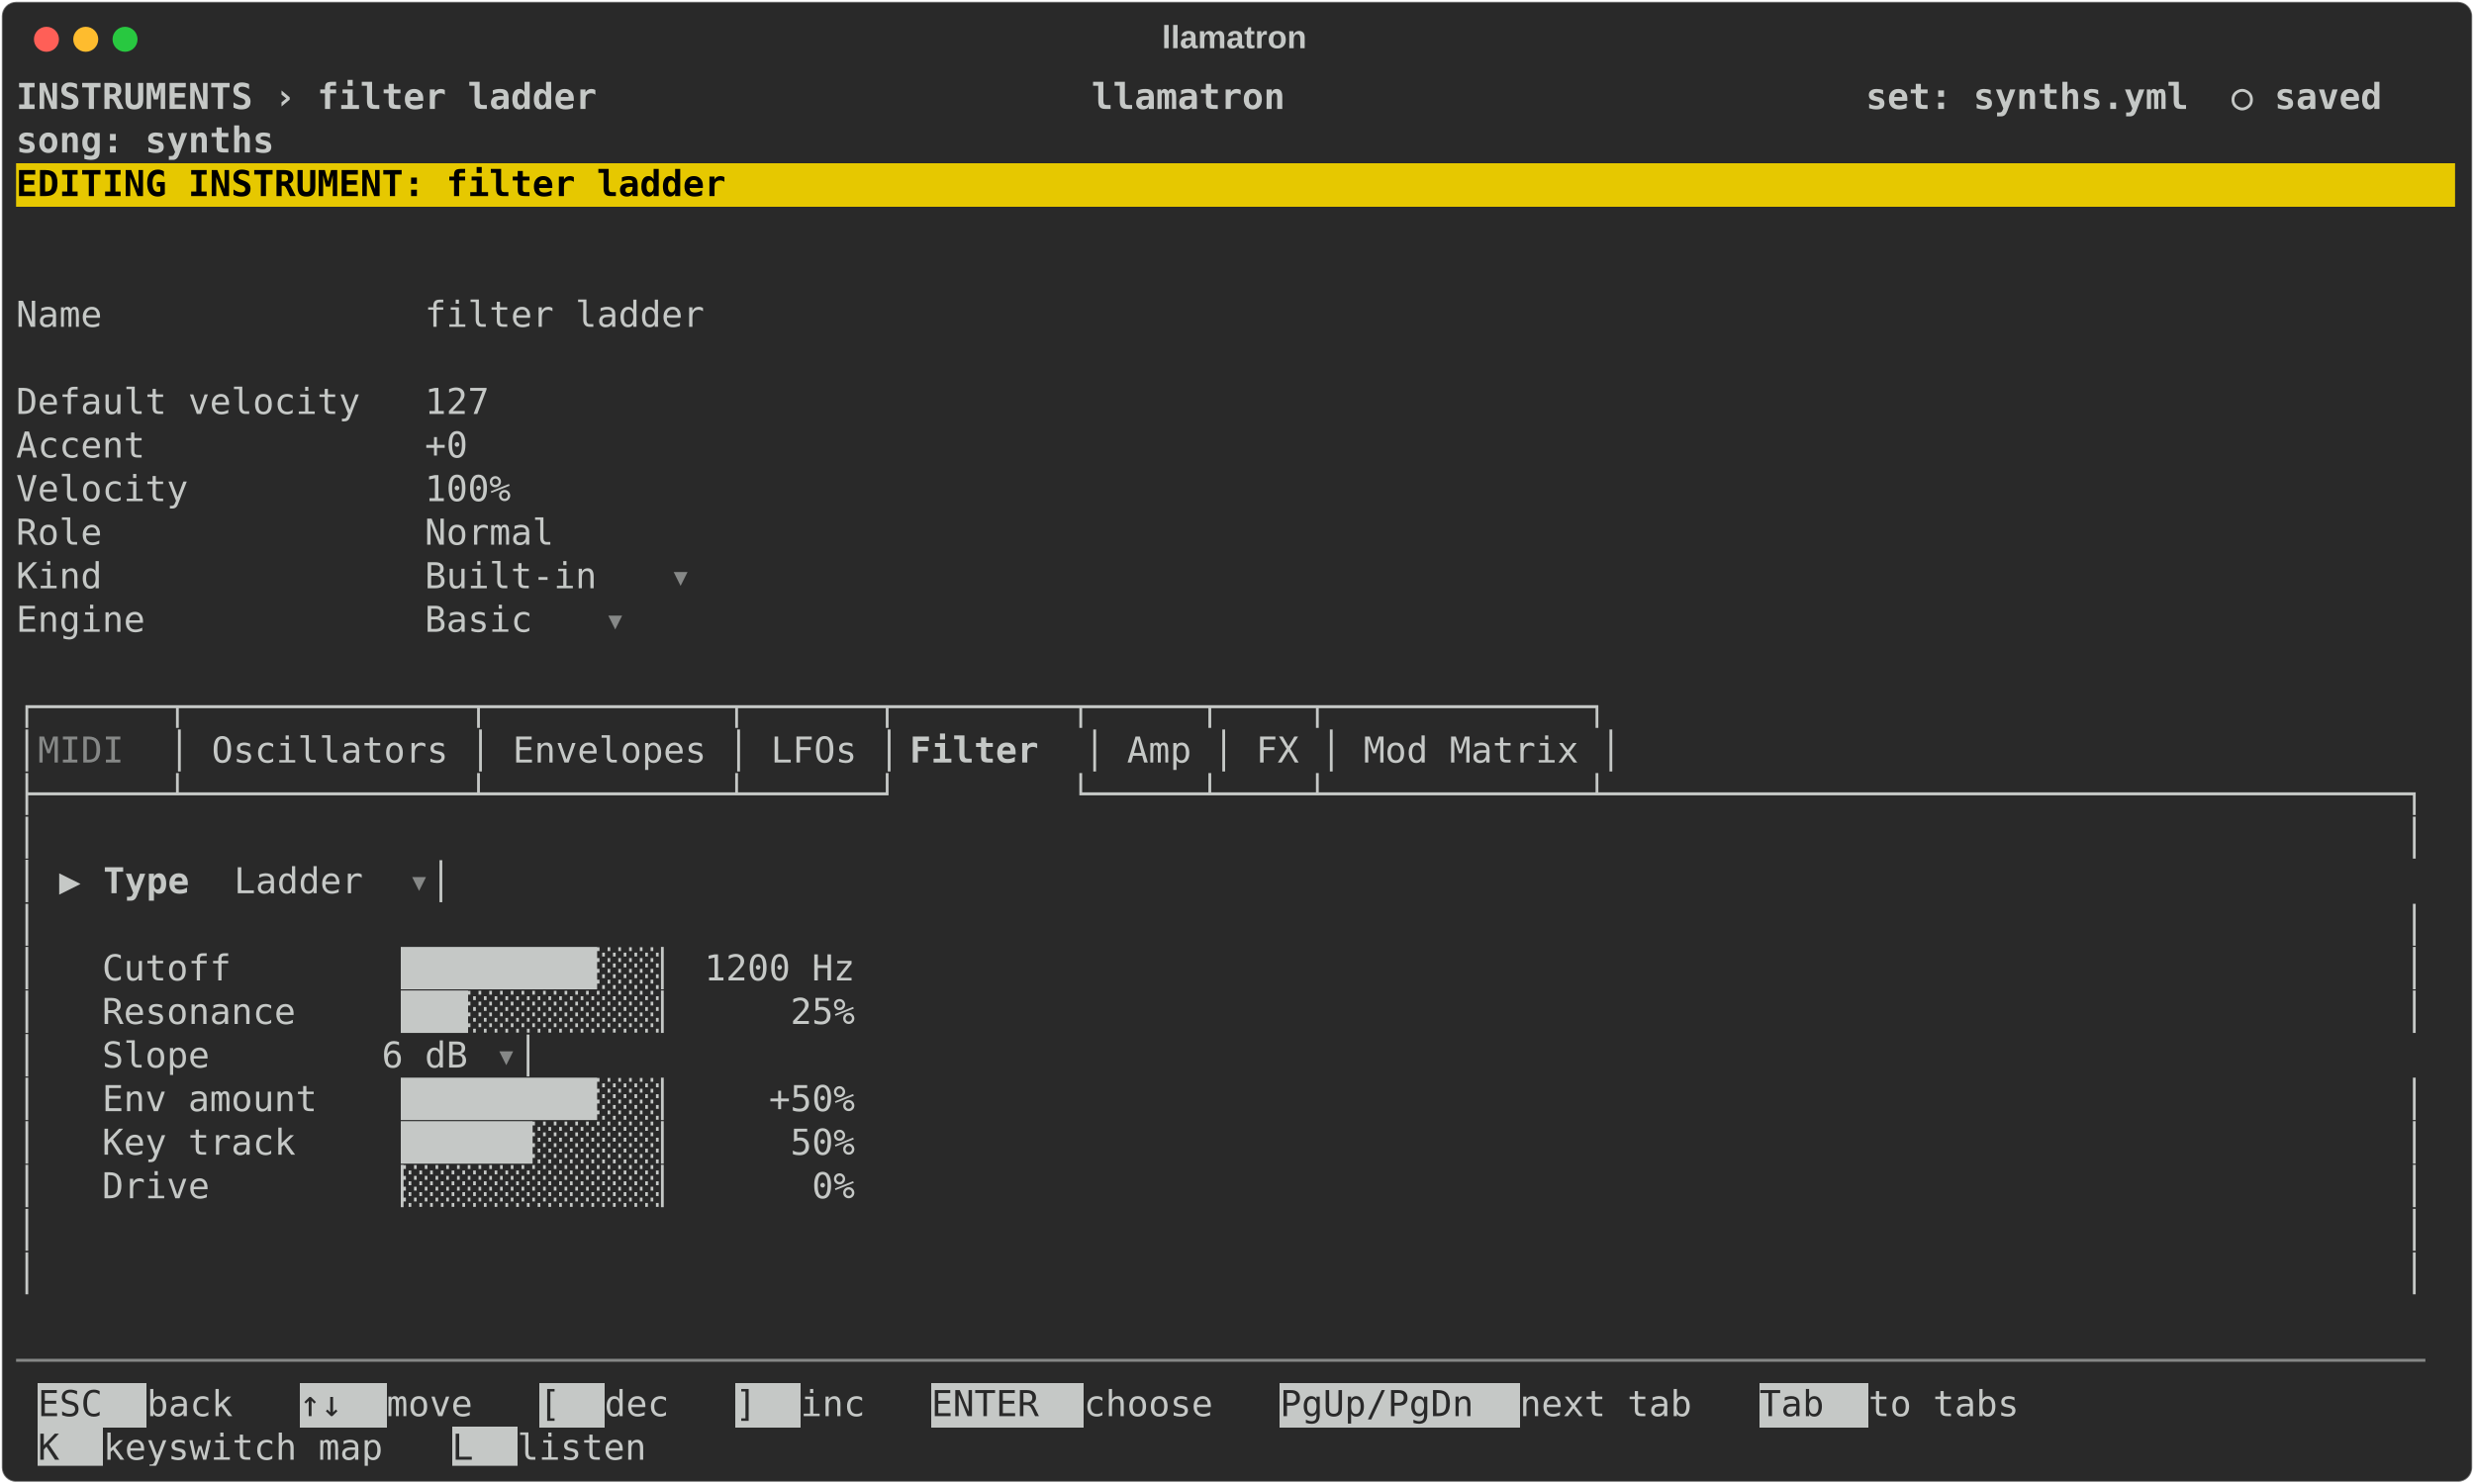
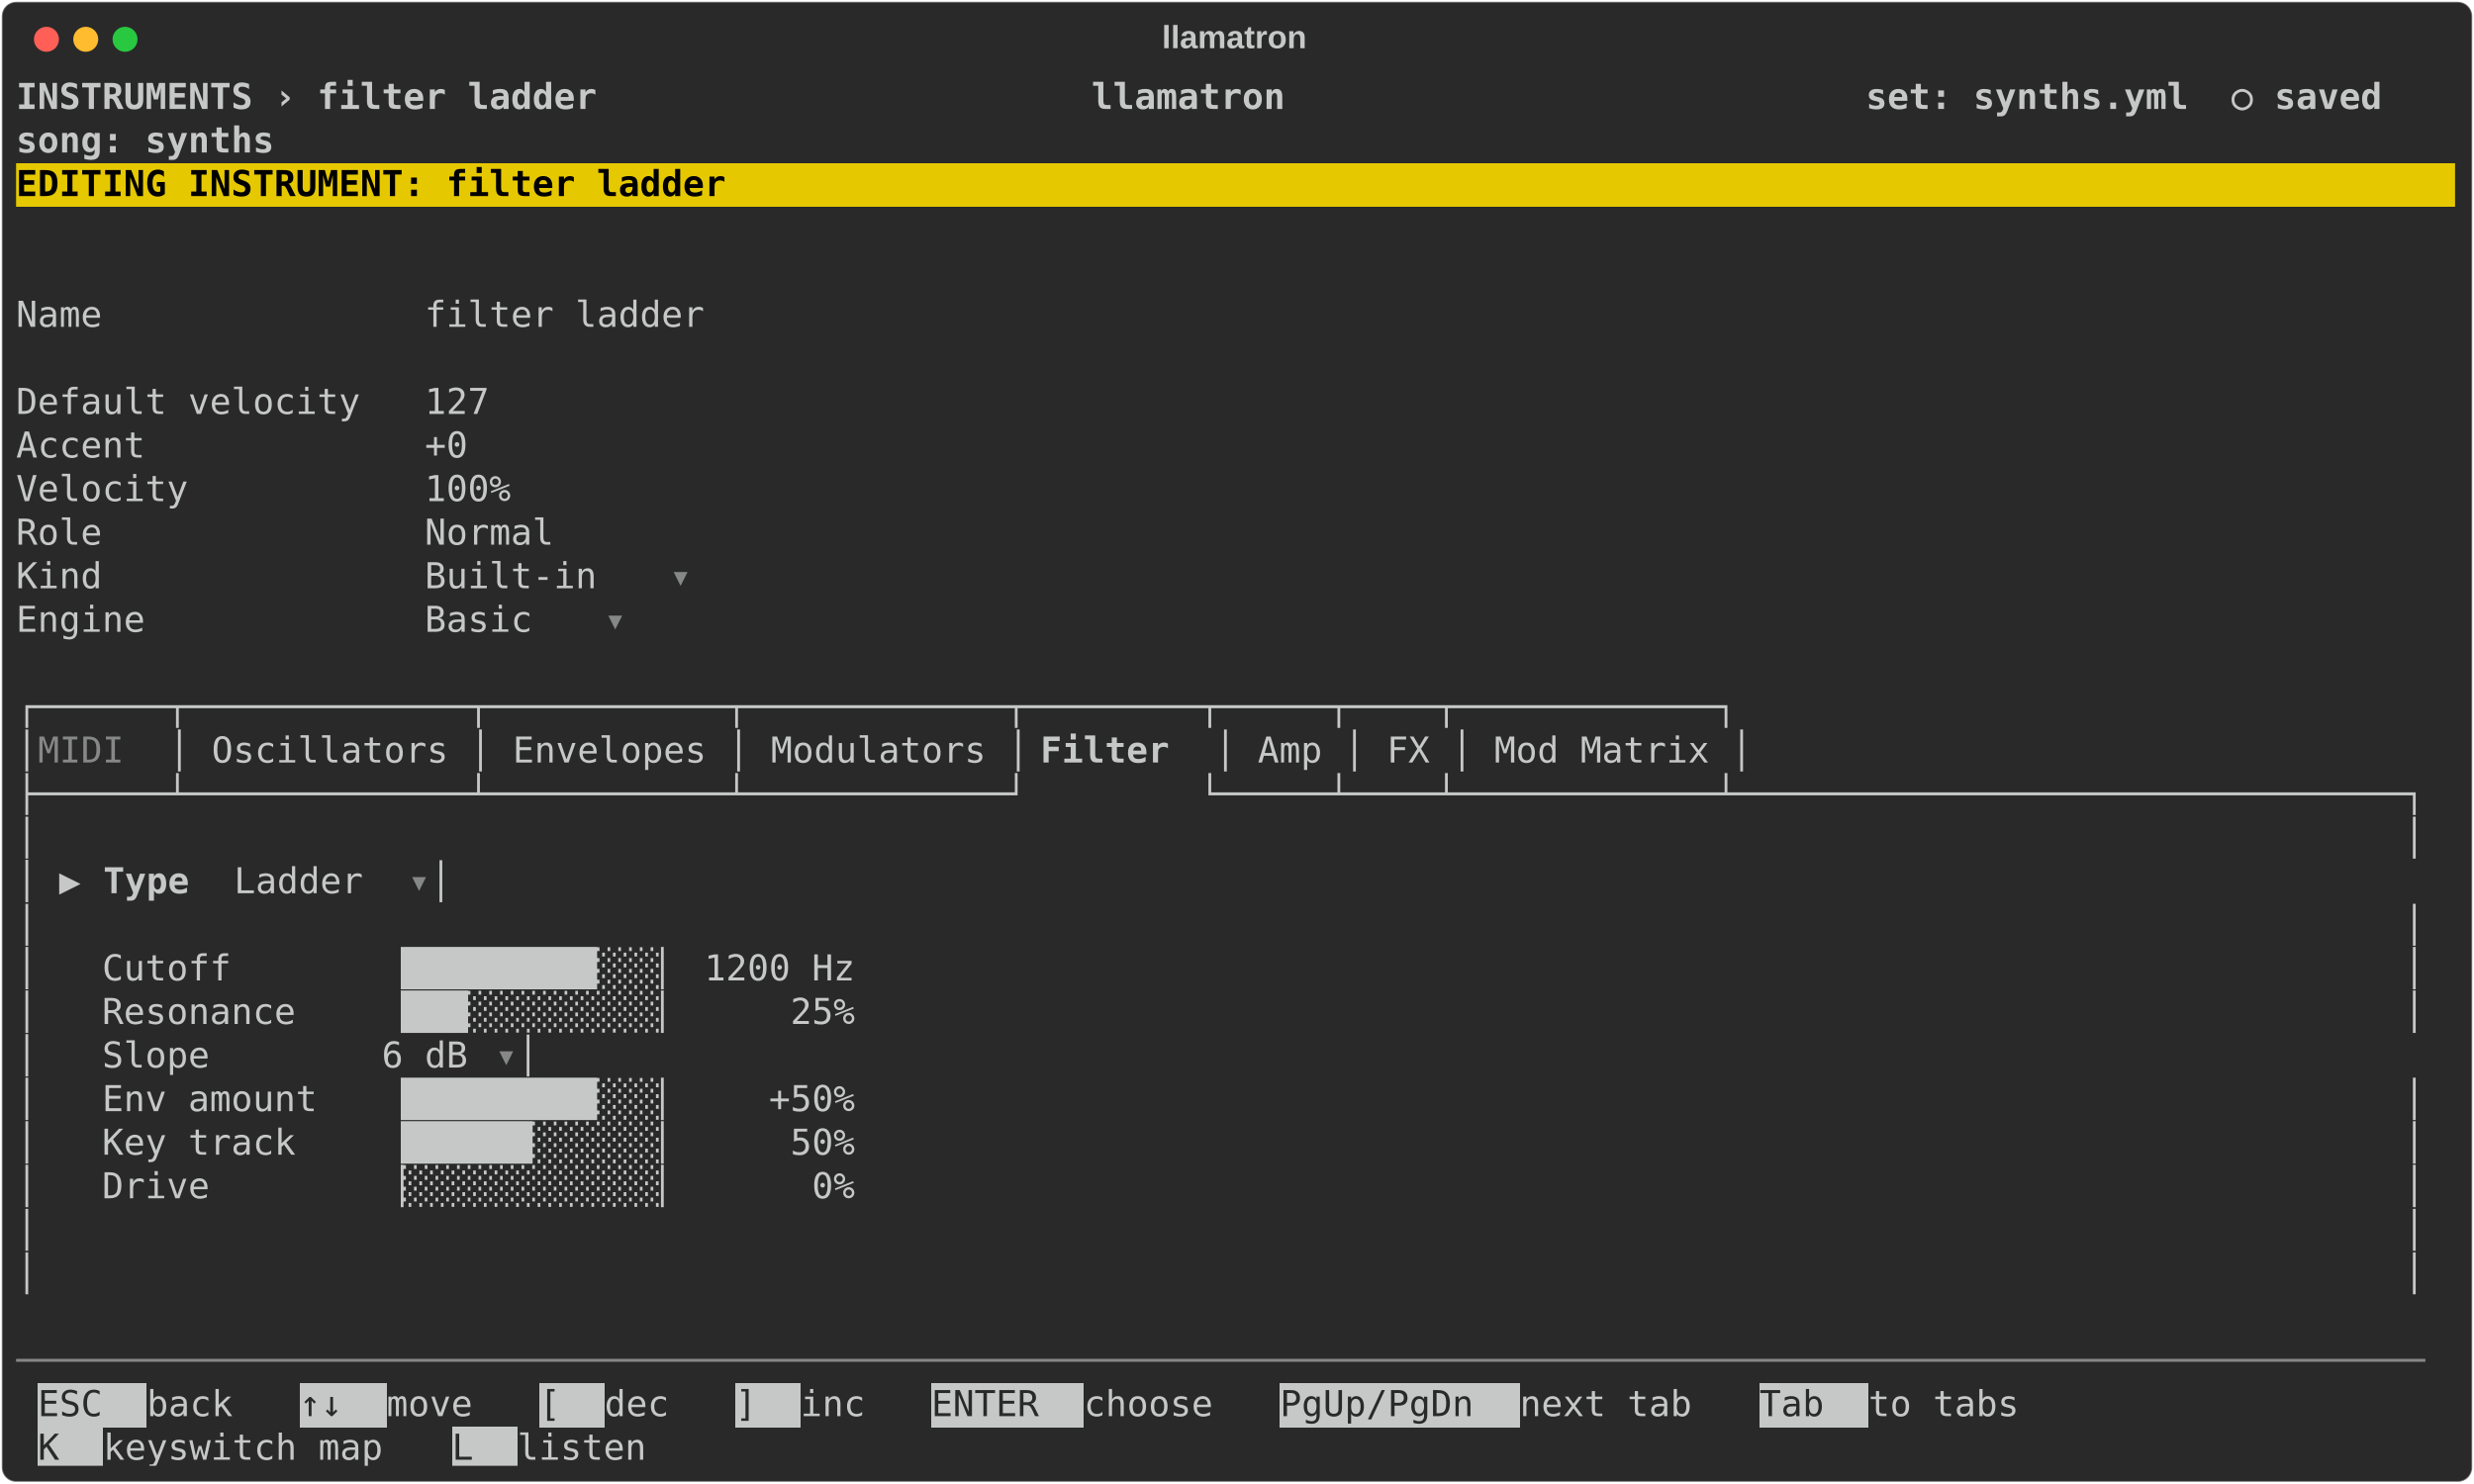
<svg xmlns="http://www.w3.org/2000/svg" class="rich-terminal" viewBox="0 0 1385 830.8">
  <style>

    @font-face {
        font-family: "Fira Code";
        src: local("FiraCode-Regular"),
                url("https://cdnjs.cloudflare.com/ajax/libs/firacode/6.2.0/woff2/FiraCode-Regular.woff2") format("woff2"),
                url("https://cdnjs.cloudflare.com/ajax/libs/firacode/6.2.0/woff/FiraCode-Regular.woff") format("woff");
        font-style: normal;
        font-weight: 400;
    }
    @font-face {
        font-family: "Fira Code";
        src: local("FiraCode-Bold"),
                url("https://cdnjs.cloudflare.com/ajax/libs/firacode/6.2.0/woff2/FiraCode-Bold.woff2") format("woff2"),
                url("https://cdnjs.cloudflare.com/ajax/libs/firacode/6.2.0/woff/FiraCode-Bold.woff") format("woff");
        font-style: bold;
        font-weight: 700;
    }

    .terminal-filter_ladder-matrix {
        font-family: Fira Code, monospace;
        font-size: 20px;
        line-height: 24.4px;
        font-variant-east-asian: full-width;
    }

    .terminal-filter_ladder-title {
        font-size: 18px;
        font-weight: bold;
        font-family: arial;
    }

    .terminal-filter_ladder-r1 { fill: #c5c8c6;font-weight: bold }
.terminal-filter_ladder-r2 { fill: #c5c8c6 }
.terminal-filter_ladder-r3 { fill: #000000;font-weight: bold }
.terminal-filter_ladder-r4 { fill: #868887 }
.terminal-filter_ladder-r5 { fill: #292929 }
    </style>
  <defs>
    <clipPath id="terminal-filter_ladder-clip-terminal">
      <rect x="0" y="0" width="1365.4" height="779.8" />
    </clipPath>
    <clipPath id="terminal-filter_ladder-line-0">
      <rect x="0" y="1.5" width="1366.4" height="24.65" />
    </clipPath>
    <clipPath id="terminal-filter_ladder-line-1">
      <rect x="0" y="25.9" width="1366.4" height="24.65" />
    </clipPath>
    <clipPath id="terminal-filter_ladder-line-2">
      <rect x="0" y="50.3" width="1366.4" height="24.65" />
    </clipPath>
    <clipPath id="terminal-filter_ladder-line-3">
      <rect x="0" y="74.7" width="1366.4" height="24.65" />
    </clipPath>
    <clipPath id="terminal-filter_ladder-line-4">
      <rect x="0" y="99.1" width="1366.4" height="24.65" />
    </clipPath>
    <clipPath id="terminal-filter_ladder-line-5">
      <rect x="0" y="123.5" width="1366.4" height="24.65" />
    </clipPath>
    <clipPath id="terminal-filter_ladder-line-6">
      <rect x="0" y="147.9" width="1366.4" height="24.65" />
    </clipPath>
    <clipPath id="terminal-filter_ladder-line-7">
      <rect x="0" y="172.3" width="1366.4" height="24.65" />
    </clipPath>
    <clipPath id="terminal-filter_ladder-line-8">
      <rect x="0" y="196.7" width="1366.4" height="24.65" />
    </clipPath>
    <clipPath id="terminal-filter_ladder-line-9">
      <rect x="0" y="221.1" width="1366.4" height="24.65" />
    </clipPath>
    <clipPath id="terminal-filter_ladder-line-10">
      <rect x="0" y="245.5" width="1366.4" height="24.65" />
    </clipPath>
    <clipPath id="terminal-filter_ladder-line-11">
      <rect x="0" y="269.9" width="1366.4" height="24.65" />
    </clipPath>
    <clipPath id="terminal-filter_ladder-line-12">
      <rect x="0" y="294.3" width="1366.4" height="24.65" />
    </clipPath>
    <clipPath id="terminal-filter_ladder-line-13">
      <rect x="0" y="318.7" width="1366.4" height="24.65" />
    </clipPath>
    <clipPath id="terminal-filter_ladder-line-14">
      <rect x="0" y="343.1" width="1366.4" height="24.65" />
    </clipPath>
    <clipPath id="terminal-filter_ladder-line-15">
      <rect x="0" y="367.5" width="1366.4" height="24.65" />
    </clipPath>
    <clipPath id="terminal-filter_ladder-line-16">
      <rect x="0" y="391.9" width="1366.4" height="24.65" />
    </clipPath>
    <clipPath id="terminal-filter_ladder-line-17">
      <rect x="0" y="416.3" width="1366.4" height="24.65" />
    </clipPath>
    <clipPath id="terminal-filter_ladder-line-18">
      <rect x="0" y="440.7" width="1366.4" height="24.65" />
    </clipPath>
    <clipPath id="terminal-filter_ladder-line-19">
      <rect x="0" y="465.1" width="1366.4" height="24.65" />
    </clipPath>
    <clipPath id="terminal-filter_ladder-line-20">
      <rect x="0" y="489.5" width="1366.4" height="24.65" />
    </clipPath>
    <clipPath id="terminal-filter_ladder-line-21">
      <rect x="0" y="513.9" width="1366.4" height="24.65" />
    </clipPath>
    <clipPath id="terminal-filter_ladder-line-22">
      <rect x="0" y="538.3" width="1366.4" height="24.65" />
    </clipPath>
    <clipPath id="terminal-filter_ladder-line-23">
      <rect x="0" y="562.7" width="1366.4" height="24.65" />
    </clipPath>
    <clipPath id="terminal-filter_ladder-line-24">
      <rect x="0" y="587.1" width="1366.4" height="24.65" />
    </clipPath>
    <clipPath id="terminal-filter_ladder-line-25">
      <rect x="0" y="611.5" width="1366.4" height="24.65" />
    </clipPath>
    <clipPath id="terminal-filter_ladder-line-26">
      <rect x="0" y="635.9" width="1366.4" height="24.65" />
    </clipPath>
    <clipPath id="terminal-filter_ladder-line-27">
      <rect x="0" y="660.3" width="1366.4" height="24.65" />
    </clipPath>
    <clipPath id="terminal-filter_ladder-line-28">
      <rect x="0" y="684.7" width="1366.4" height="24.65" />
    </clipPath>
    <clipPath id="terminal-filter_ladder-line-29">
      <rect x="0" y="709.1" width="1366.4" height="24.65" />
    </clipPath>
    <clipPath id="terminal-filter_ladder-line-30">
      <rect x="0" y="733.5" width="1366.4" height="24.65" />
    </clipPath>
  </defs>
  <rect fill="#292929" stroke="rgba(255,255,255,0.35)" stroke-width="1" x="1" y="1" width="1383" height="828.8" rx="8" />
  <text class="terminal-filter_ladder-title" fill="#c5c8c6" text-anchor="middle" x="691" y="27">llamatron</text>
  <g transform="translate(26,22)">
    <circle cx="0" cy="0" r="7" fill="#ff5f57" />
    <circle cx="22" cy="0" r="7" fill="#febc2e" />
    <circle cx="44" cy="0" r="7" fill="#28c840" />
  </g>
  <g transform="translate(9, 41)" clip-path="url(#terminal-filter_ladder-clip-terminal)">
    <rect fill="#e6c800" x="0" y="50.3" width="1366.4" height="24.65" shape-rendering="crispEdges" />
    <rect fill="#c5c8c6" x="12.2" y="733.5" width="61" height="24.65" shape-rendering="crispEdges" />
    <rect fill="#c5c8c6" x="158.6" y="733.5" width="48.8" height="24.65" shape-rendering="crispEdges" />
    <rect fill="#c5c8c6" x="292.8" y="733.5" width="36.6" height="24.65" shape-rendering="crispEdges" />
    <rect fill="#c5c8c6" x="402.6" y="733.5" width="36.6" height="24.65" shape-rendering="crispEdges" />
    <rect fill="#c5c8c6" x="512.4" y="733.5" width="85.4" height="24.65" shape-rendering="crispEdges" />
    <rect fill="#c5c8c6" x="707.6" y="733.5" width="134.2" height="24.65" shape-rendering="crispEdges" />
    <rect fill="#c5c8c6" x="976" y="733.5" width="61" height="24.65" shape-rendering="crispEdges" />
    <rect fill="#c5c8c6" x="12.2" y="757.9" width="36.6" height="24.65" shape-rendering="crispEdges" />
    <rect fill="#c5c8c6" x="244" y="757.9" width="36.6" height="24.65" shape-rendering="crispEdges" />
    <g class="terminal-filter_ladder-matrix">
      <text class="terminal-filter_ladder-r1" x="0" y="20" textLength="1366.4" clip-path="url(#terminal-filter_ladder-line-0)"> INSTRUMENTS › filter ladder                       llamatron                           set: synths.yml  ○ saved </text>
      <text class="terminal-filter_ladder-r2" x="1366.4" y="20" textLength="12.2" clip-path="url(#terminal-filter_ladder-line-0)">
</text>
      <text class="terminal-filter_ladder-r1" x="0" y="44.4" textLength="1366.4" clip-path="url(#terminal-filter_ladder-line-1)">                                                                                       song: synths             </text>
      <text class="terminal-filter_ladder-r2" x="1366.4" y="44.4" textLength="12.2" clip-path="url(#terminal-filter_ladder-line-1)">
</text>
      <text class="terminal-filter_ladder-r3" x="0" y="68.8" textLength="1366.4" clip-path="url(#terminal-filter_ladder-line-2)"> EDITING INSTRUMENT: filter ladder                                                                              </text>
      <text class="terminal-filter_ladder-r2" x="1366.4" y="68.8" textLength="12.2" clip-path="url(#terminal-filter_ladder-line-2)">
</text>
      <text class="terminal-filter_ladder-r2" x="1366.4" y="93.2" textLength="12.2" clip-path="url(#terminal-filter_ladder-line-3)">
</text>
      <text class="terminal-filter_ladder-r2" x="1366.4" y="117.6" textLength="12.2" clip-path="url(#terminal-filter_ladder-line-4)">
</text>
      <text class="terminal-filter_ladder-r2" x="0" y="142" textLength="427" clip-path="url(#terminal-filter_ladder-line-5)">  Name               filter ladder </text>
      <text class="terminal-filter_ladder-r2" x="1366.4" y="142" textLength="12.2" clip-path="url(#terminal-filter_ladder-line-5)">
</text>
      <text class="terminal-filter_ladder-r2" x="1366.4" y="166.4" textLength="12.2" clip-path="url(#terminal-filter_ladder-line-6)">
</text>
      <text class="terminal-filter_ladder-r2" x="0" y="190.8" textLength="305" clip-path="url(#terminal-filter_ladder-line-7)">  Default velocity   127 </text>
      <text class="terminal-filter_ladder-r2" x="1366.4" y="190.8" textLength="12.2" clip-path="url(#terminal-filter_ladder-line-7)">
</text>
      <text class="terminal-filter_ladder-r2" x="0" y="215.2" textLength="292.8" clip-path="url(#terminal-filter_ladder-line-8)">  Accent             +0 </text>
      <text class="terminal-filter_ladder-r2" x="1366.4" y="215.2" textLength="12.2" clip-path="url(#terminal-filter_ladder-line-8)">
</text>
      <text class="terminal-filter_ladder-r2" x="0" y="239.6" textLength="317.2" clip-path="url(#terminal-filter_ladder-line-9)">  Velocity           100% </text>
      <text class="terminal-filter_ladder-r2" x="1366.4" y="239.6" textLength="12.2" clip-path="url(#terminal-filter_ladder-line-9)">
</text>
      <text class="terminal-filter_ladder-r2" x="0" y="264" textLength="341.6" clip-path="url(#terminal-filter_ladder-line-10)">  Role               Normal </text>
      <text class="terminal-filter_ladder-r2" x="1366.4" y="264" textLength="12.2" clip-path="url(#terminal-filter_ladder-line-10)">
</text>
      <text class="terminal-filter_ladder-r2" x="0" y="288.4" textLength="366" clip-path="url(#terminal-filter_ladder-line-11)">  Kind               Built-in </text>
      <text class="terminal-filter_ladder-r4" x="366" y="288.4" textLength="12.2" clip-path="url(#terminal-filter_ladder-line-11)">▾</text>
      <text class="terminal-filter_ladder-r2" x="1366.4" y="288.4" textLength="12.2" clip-path="url(#terminal-filter_ladder-line-11)">
</text>
      <text class="terminal-filter_ladder-r2" x="0" y="312.8" textLength="329.4" clip-path="url(#terminal-filter_ladder-line-12)">  Engine             Basic </text>
      <text class="terminal-filter_ladder-r4" x="329.4" y="312.8" textLength="12.2" clip-path="url(#terminal-filter_ladder-line-12)">▾</text>
      <text class="terminal-filter_ladder-r2" x="1366.4" y="312.8" textLength="12.2" clip-path="url(#terminal-filter_ladder-line-12)">
</text>
      <text class="terminal-filter_ladder-r2" x="1366.4" y="337.2" textLength="12.2" clip-path="url(#terminal-filter_ladder-line-13)">
</text>
-       <text class="terminal-filter_ladder-r2" x="0" y="361.6" textLength="902.8" clip-path="url(#terminal-filter_ladder-line-14)">┌──────┬─────────────┬───────────┬──────┬────────┬─────┬────┬────────────┐</text>
+       <text class="terminal-filter_ladder-r2" x="0" y="361.6" textLength="976" clip-path="url(#terminal-filter_ladder-line-14)">┌──────┬─────────────┬───────────┬────────────┬────────┬─────┬────┬────────────┐</text>
      <text class="terminal-filter_ladder-r2" x="1366.4" y="361.6" textLength="12.2" clip-path="url(#terminal-filter_ladder-line-14)">
</text>
      <text class="terminal-filter_ladder-r2" x="0" y="386" textLength="12.2" clip-path="url(#terminal-filter_ladder-line-15)">│</text>
      <text class="terminal-filter_ladder-r4" x="12.2" y="386" textLength="73.2" clip-path="url(#terminal-filter_ladder-line-15)"> MIDI </text>
-       <text class="terminal-filter_ladder-r2" x="85.4" y="386" textLength="414.8" clip-path="url(#terminal-filter_ladder-line-15)">│ Oscillators │ Envelopes │ LFOs │</text>
-       <text class="terminal-filter_ladder-r1" x="500.2" y="386" textLength="97.6" clip-path="url(#terminal-filter_ladder-line-15)"> Filter </text>
-       <text class="terminal-filter_ladder-r2" x="597.8" y="386" textLength="305" clip-path="url(#terminal-filter_ladder-line-15)">│ Amp │ FX │ Mod Matrix │</text>
+       <text class="terminal-filter_ladder-r2" x="85.4" y="386" textLength="488" clip-path="url(#terminal-filter_ladder-line-15)">│ Oscillators │ Envelopes │ Modulators │</text>
+       <text class="terminal-filter_ladder-r1" x="573.4" y="386" textLength="97.6" clip-path="url(#terminal-filter_ladder-line-15)"> Filter </text>
+       <text class="terminal-filter_ladder-r2" x="671" y="386" textLength="305" clip-path="url(#terminal-filter_ladder-line-15)">│ Amp │ FX │ Mod Matrix │</text>
      <text class="terminal-filter_ladder-r2" x="1366.4" y="386" textLength="12.2" clip-path="url(#terminal-filter_ladder-line-15)">
</text>
-       <text class="terminal-filter_ladder-r2" x="0" y="410.4" textLength="1366.4" clip-path="url(#terminal-filter_ladder-line-16)">├──────┴─────────────┴───────────┴──────┘        └─────┴────┴────────────┴─────────────────────────────────────┐</text>
+       <text class="terminal-filter_ladder-r2" x="0" y="410.4" textLength="1366.4" clip-path="url(#terminal-filter_ladder-line-16)">├──────┴─────────────┴───────────┴────────────┘        └─────┴────┴────────────┴───────────────────────────────┐</text>
      <text class="terminal-filter_ladder-r2" x="1366.4" y="410.4" textLength="12.2" clip-path="url(#terminal-filter_ladder-line-16)">
</text>
      <text class="terminal-filter_ladder-r2" x="0" y="434.8" textLength="1366.4" clip-path="url(#terminal-filter_ladder-line-17)">│                                                                                                              │</text>
      <text class="terminal-filter_ladder-r2" x="1366.4" y="434.8" textLength="12.2" clip-path="url(#terminal-filter_ladder-line-17)">
</text>
      <text class="terminal-filter_ladder-r2" x="0" y="459.2" textLength="48.8" clip-path="url(#terminal-filter_ladder-line-18)">│ ▶ </text>
      <text class="terminal-filter_ladder-r1" x="48.8" y="459.2" textLength="73.2" clip-path="url(#terminal-filter_ladder-line-18)">Type  </text>
      <text class="terminal-filter_ladder-r2" x="122" y="459.2" textLength="97.6" clip-path="url(#terminal-filter_ladder-line-18)"> Ladder </text>
      <text class="terminal-filter_ladder-r4" x="219.6" y="459.2" textLength="12.2" clip-path="url(#terminal-filter_ladder-line-18)">▾</text>
      <text class="terminal-filter_ladder-r2" x="231.8" y="459.2" textLength="1134.6" clip-path="url(#terminal-filter_ladder-line-18)">                                                                                            │</text>
      <text class="terminal-filter_ladder-r2" x="1366.4" y="459.2" textLength="12.2" clip-path="url(#terminal-filter_ladder-line-18)">
</text>
      <text class="terminal-filter_ladder-r2" x="0" y="483.6" textLength="1366.4" clip-path="url(#terminal-filter_ladder-line-19)">│                                                                                                              │</text>
      <text class="terminal-filter_ladder-r2" x="1366.4" y="483.6" textLength="12.2" clip-path="url(#terminal-filter_ladder-line-19)">
</text>
      <text class="terminal-filter_ladder-r2" x="0" y="508" textLength="1366.4" clip-path="url(#terminal-filter_ladder-line-20)">│   Cutoff       ▕█████████░░░▏ 1200 Hz                                                                        │</text>
      <text class="terminal-filter_ladder-r2" x="1366.4" y="508" textLength="12.2" clip-path="url(#terminal-filter_ladder-line-20)">
</text>
      <text class="terminal-filter_ladder-r2" x="0" y="532.4" textLength="1366.4" clip-path="url(#terminal-filter_ladder-line-21)">│   Resonance    ▕███░░░░░░░░░▏     25%                                                                        │</text>
      <text class="terminal-filter_ladder-r2" x="1366.4" y="532.4" textLength="12.2" clip-path="url(#terminal-filter_ladder-line-21)">
</text>
      <text class="terminal-filter_ladder-r2" x="0" y="556.8" textLength="268.4" clip-path="url(#terminal-filter_ladder-line-22)">│   Slope        6 dB </text>
      <text class="terminal-filter_ladder-r4" x="268.4" y="556.8" textLength="12.2" clip-path="url(#terminal-filter_ladder-line-22)">▾</text>
      <text class="terminal-filter_ladder-r2" x="280.6" y="556.8" textLength="1085.8" clip-path="url(#terminal-filter_ladder-line-22)">                                                                                        │</text>
      <text class="terminal-filter_ladder-r2" x="1366.4" y="556.8" textLength="12.2" clip-path="url(#terminal-filter_ladder-line-22)">
</text>
      <text class="terminal-filter_ladder-r2" x="0" y="581.2" textLength="1366.4" clip-path="url(#terminal-filter_ladder-line-23)">│   Env amount   ▕█████████░░░▏    +50%                                                                        │</text>
      <text class="terminal-filter_ladder-r2" x="1366.4" y="581.2" textLength="12.2" clip-path="url(#terminal-filter_ladder-line-23)">
</text>
      <text class="terminal-filter_ladder-r2" x="0" y="605.6" textLength="1366.4" clip-path="url(#terminal-filter_ladder-line-24)">│   Key track    ▕██████░░░░░░▏     50%                                                                        │</text>
      <text class="terminal-filter_ladder-r2" x="1366.4" y="605.6" textLength="12.2" clip-path="url(#terminal-filter_ladder-line-24)">
</text>
      <text class="terminal-filter_ladder-r2" x="0" y="630" textLength="1366.4" clip-path="url(#terminal-filter_ladder-line-25)">│   Drive        ▕░░░░░░░░░░░░▏      0%                                                                        │</text>
      <text class="terminal-filter_ladder-r2" x="1366.4" y="630" textLength="12.2" clip-path="url(#terminal-filter_ladder-line-25)">
</text>
      <text class="terminal-filter_ladder-r2" x="0" y="654.4" textLength="1366.4" clip-path="url(#terminal-filter_ladder-line-26)">│                                                                                                              │</text>
      <text class="terminal-filter_ladder-r2" x="1366.4" y="654.4" textLength="12.2" clip-path="url(#terminal-filter_ladder-line-26)">
</text>
      <text class="terminal-filter_ladder-r2" x="0" y="678.8" textLength="1366.4" clip-path="url(#terminal-filter_ladder-line-27)">│                                                                                                              │</text>
      <text class="terminal-filter_ladder-r2" x="1366.4" y="678.8" textLength="12.2" clip-path="url(#terminal-filter_ladder-line-27)">
</text>
      <text class="terminal-filter_ladder-r2" x="1366.4" y="703.2" textLength="12.2" clip-path="url(#terminal-filter_ladder-line-28)">
</text>
      <text class="terminal-filter_ladder-r4" x="0" y="727.6" textLength="1366.4" clip-path="url(#terminal-filter_ladder-line-29)">────────────────────────────────────────────────────────────────────────────────────────────────────────────────</text>
      <text class="terminal-filter_ladder-r2" x="1366.4" y="727.6" textLength="12.2" clip-path="url(#terminal-filter_ladder-line-29)">
</text>
      <text class="terminal-filter_ladder-r5" x="12.2" y="752" textLength="61" clip-path="url(#terminal-filter_ladder-line-30)"> ESC </text>
      <text class="terminal-filter_ladder-r2" x="73.2" y="752" textLength="85.4" clip-path="url(#terminal-filter_ladder-line-30)"> back  </text>
      <text class="terminal-filter_ladder-r5" x="158.6" y="752" textLength="48.8" clip-path="url(#terminal-filter_ladder-line-30)"> ↑↓ </text>
      <text class="terminal-filter_ladder-r2" x="207.4" y="752" textLength="85.4" clip-path="url(#terminal-filter_ladder-line-30)"> move  </text>
      <text class="terminal-filter_ladder-r5" x="292.8" y="752" textLength="36.6" clip-path="url(#terminal-filter_ladder-line-30)"> [ </text>
      <text class="terminal-filter_ladder-r2" x="329.4" y="752" textLength="73.2" clip-path="url(#terminal-filter_ladder-line-30)"> dec  </text>
      <text class="terminal-filter_ladder-r5" x="402.6" y="752" textLength="36.6" clip-path="url(#terminal-filter_ladder-line-30)"> ] </text>
      <text class="terminal-filter_ladder-r2" x="439.2" y="752" textLength="73.2" clip-path="url(#terminal-filter_ladder-line-30)"> inc  </text>
      <text class="terminal-filter_ladder-r5" x="512.4" y="752" textLength="85.4" clip-path="url(#terminal-filter_ladder-line-30)"> ENTER </text>
      <text class="terminal-filter_ladder-r2" x="597.8" y="752" textLength="109.8" clip-path="url(#terminal-filter_ladder-line-30)"> choose  </text>
      <text class="terminal-filter_ladder-r5" x="707.6" y="752" textLength="134.2" clip-path="url(#terminal-filter_ladder-line-30)"> PgUp/PgDn </text>
      <text class="terminal-filter_ladder-r2" x="841.8" y="752" textLength="134.2" clip-path="url(#terminal-filter_ladder-line-30)"> next tab  </text>
      <text class="terminal-filter_ladder-r5" x="976" y="752" textLength="61" clip-path="url(#terminal-filter_ladder-line-30)"> Tab </text>
      <text class="terminal-filter_ladder-r2" x="1037" y="752" textLength="122" clip-path="url(#terminal-filter_ladder-line-30)"> to tabs  </text>
      <text class="terminal-filter_ladder-r2" x="1366.4" y="752" textLength="12.2" clip-path="url(#terminal-filter_ladder-line-30)">
</text>
      <text class="terminal-filter_ladder-r5" x="12.2" y="776.4" textLength="36.6" clip-path="url(#terminal-filter_ladder-line-31)"> K </text>
      <text class="terminal-filter_ladder-r2" x="48.8" y="776.4" textLength="195.2" clip-path="url(#terminal-filter_ladder-line-31)"> keyswitch map  </text>
      <text class="terminal-filter_ladder-r5" x="244" y="776.4" textLength="36.6" clip-path="url(#terminal-filter_ladder-line-31)"> L </text>
      <text class="terminal-filter_ladder-r2" x="280.6" y="776.4" textLength="109.8" clip-path="url(#terminal-filter_ladder-line-31)"> listen  </text>
    </g>
  </g>
</svg>
